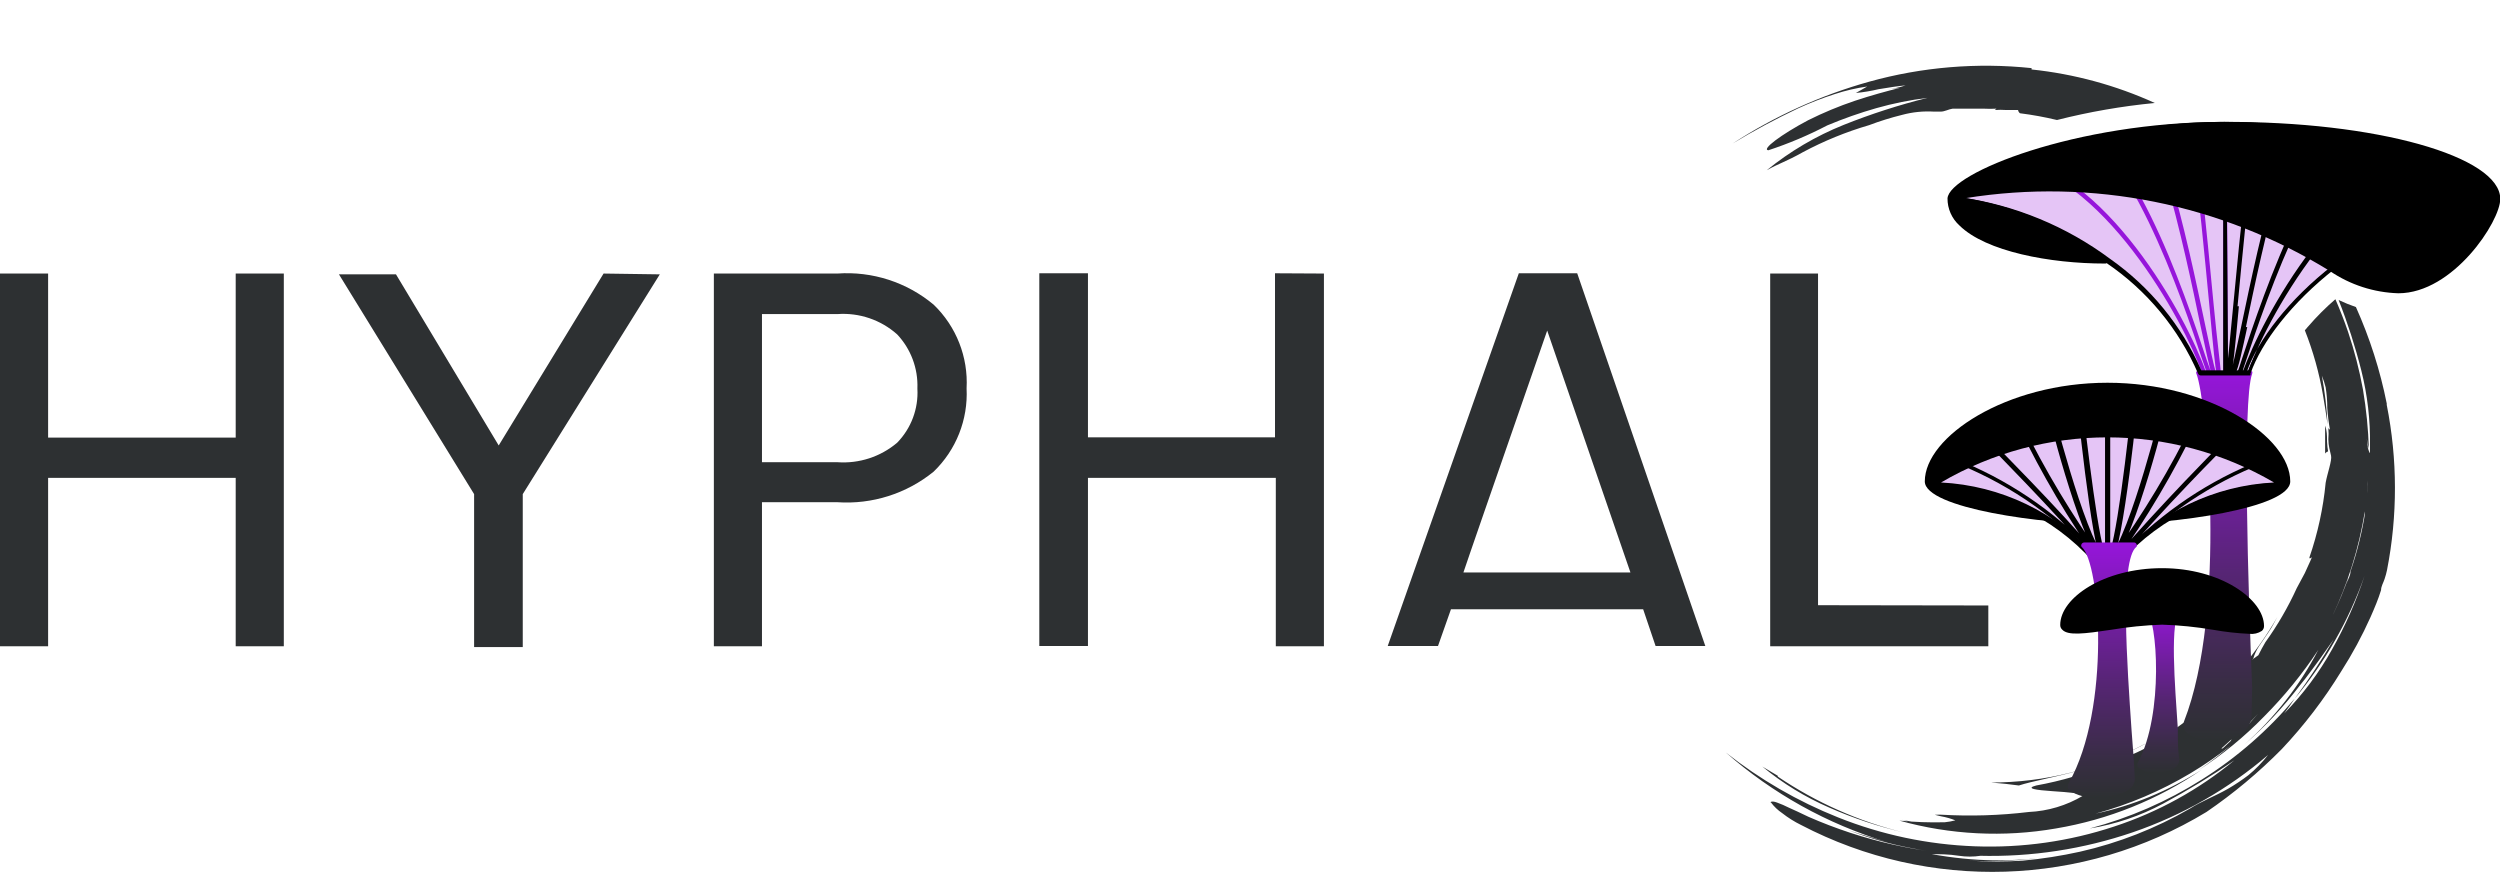
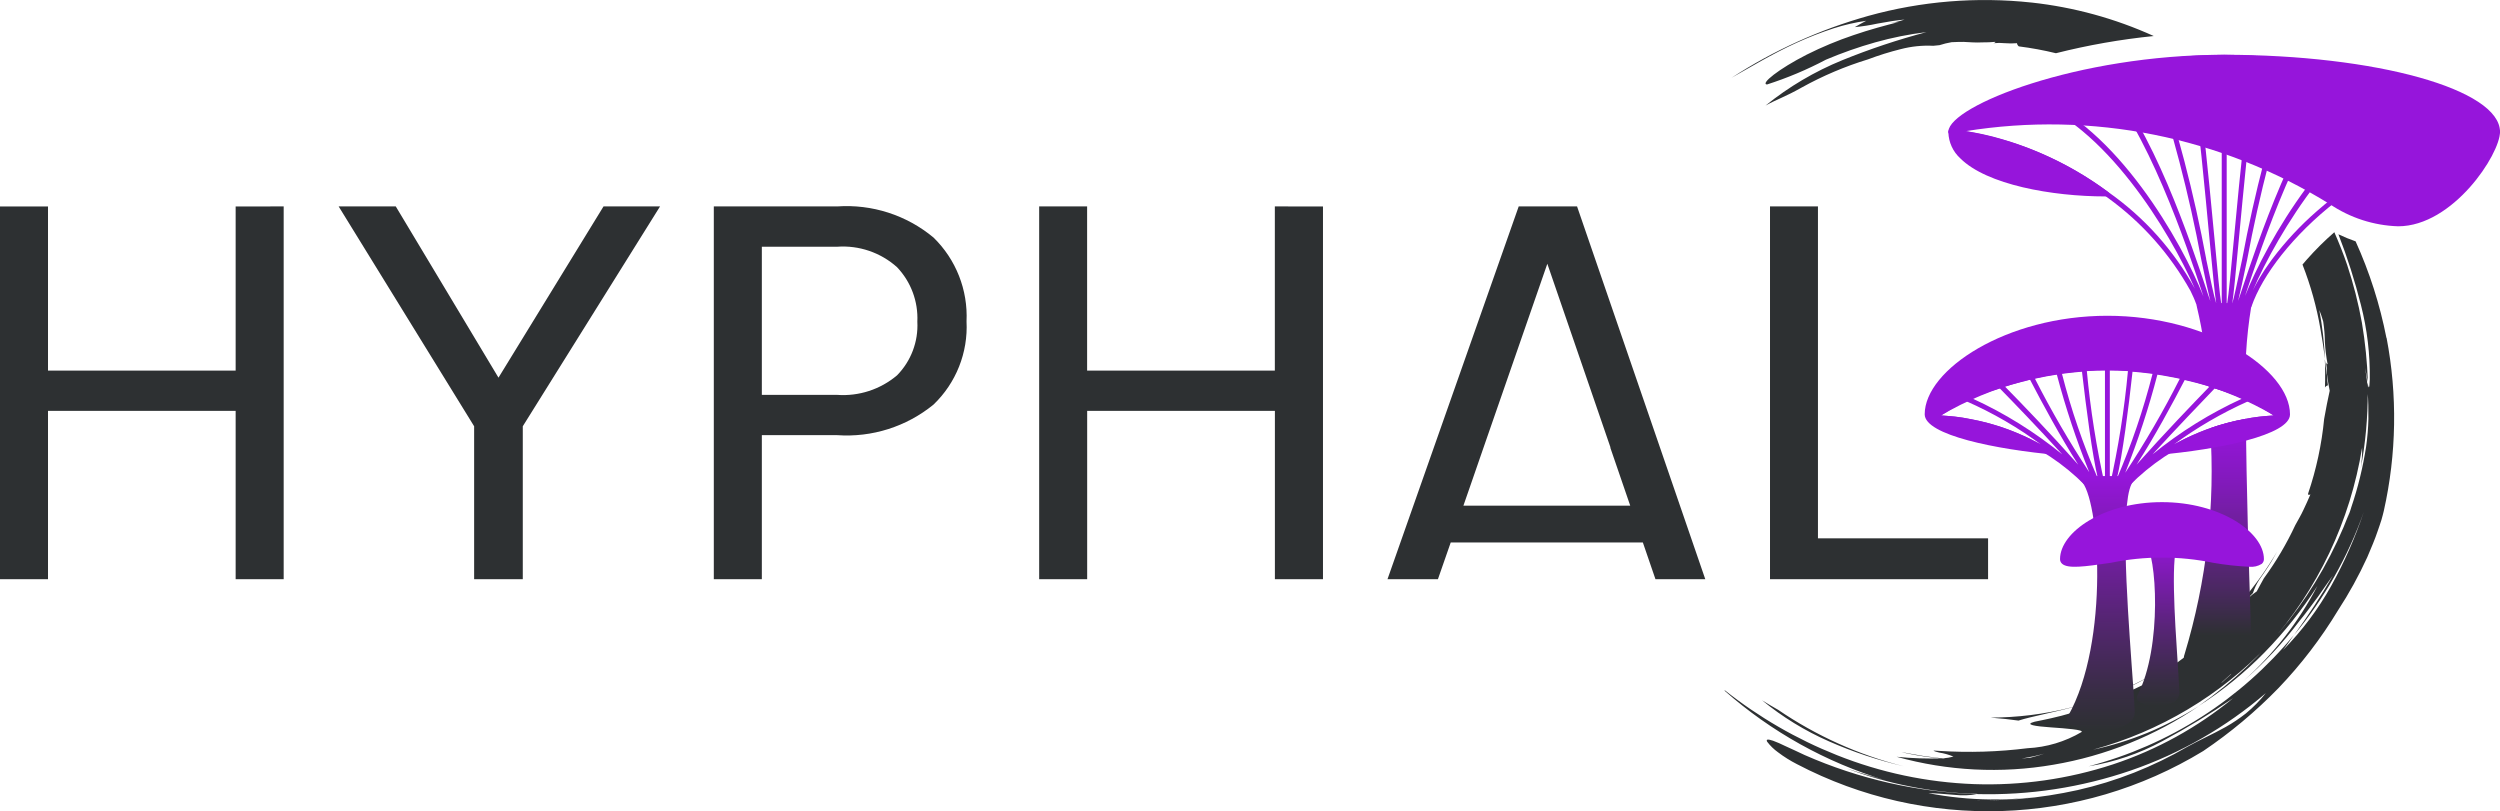
- <svg xmlns="http://www.w3.org/2000/svg" xmlns:xlink="http://www.w3.org/1999/xlink" id="Layer_2" data-name="Layer 2" viewBox="0 0 92.49 32.48">
+ <svg xmlns="http://www.w3.org/2000/svg" xmlns:xlink="http://www.w3.org/1999/xlink" id="Layer_2" data-name="Layer 2" viewBox="0 0 92.49 30">
  <defs>
-     <style>.colored-logo-1{fill:#e5c5f6;}.colored-logo-2{fill:#2d3032;}.colored-logo-3{fill:url(#linear-gradient);}.colored-logo-4{clip-path:url(#clip-path);}.colored-logo-5{fill:#9615db;}.colored-logo-6{clip-path:url(#clip-path-2);}.colored-logo-7{fill:url(#linear-gradient-2);}.colored-logo-8{fill:url(#linear-gradient-3);}</style>
-     <linearGradient id="linear-gradient" x1="535.8" y1="409.92" x2="535.8" y2="396.22" gradientUnits="userSpaceOnUse">
-       <stop offset="0" stop-color="#2d3032" />
-       <stop offset="0.15" stop-color="#382d44" />
-       <stop offset="0.45" stop-color="#562574" />
-       <stop offset="0.87" stop-color="#8619c1" />
+     <style>.logo-1{fill:#2d3032;}.logo-2{fill:url(#linear-gradient);}.logo-3{fill:#9615db;}.logo-4{fill:url(#linear-gradient-2);}.logo-5{fill:url(#linear-gradient-3);}</style>
+     <linearGradient id="linear-gradient" x1="535.799" y1="409.921" x2="535.799" y2="400.492" gradientUnits="userSpaceOnUse">
+       <stop offset="0.15" stop-color="#2d3032" />
+       <stop offset="0.309" stop-color="#47295c" />
+       <stop offset="0.542" stop-color="#692192" />
+       <stop offset="0.743" stop-color="#811aba" />
+       <stop offset="0.902" stop-color="#9016d2" />
      <stop offset="1" stop-color="#9615db" />
    </linearGradient>
-     <clipPath id="clip-path" transform="translate(-453.75 -382.52)">
-       <path class="colored-logo-1" d="M546.15,389.88c-4.49.44-8.32,3.92-9.19,6.43h-1.84c-.87-2.51-4.7-6-9.19-6.43a19.9,19.9,0,0,1,20.22,0Z" />
-     </clipPath>
-     <clipPath id="clip-path-2" transform="translate(-453.75 -382.52)">
-       <path class="colored-logo-1" d="M538.15,400.45a8.15,8.15,0,0,0-6,2.76h-.92a8.17,8.17,0,0,0-6-2.76,12.17,12.17,0,0,1,12.87,0Z" />
-     </clipPath>
-     <linearGradient id="linear-gradient-2" x1="531.48" y1="412.04" x2="531.48" y2="402.61" xlink:href="#linear-gradient" />
-     <linearGradient id="linear-gradient-3" x1="533.6" y1="411.12" x2="533.6" y2="404.93" xlink:href="#linear-gradient" />
+     <linearGradient id="linear-gradient-2" x1="531.483" y1="412.037" x2="531.483" y2="402.612" gradientUnits="userSpaceOnUse">
+       <stop offset="0" stop-color="#2d3032" />
+       <stop offset="0.148" stop-color="#382d44" />
+       <stop offset="0.447" stop-color="#562574" />
+       <stop offset="0.866" stop-color="#8619c1" />
+       <stop offset="1" stop-color="#9615db" />
+     </linearGradient>
+     <linearGradient id="linear-gradient-3" x1="533.6" y1="411.116" x2="533.6" y2="404.929" xlink:href="#linear-gradient-2" />
  </defs>
-   <path class="colored-logo-2" d="M539.1,394.6l0,0a11,11,0,0,1,.45,1.61A4.82,4.82,0,0,0,539.1,394.6Zm2.25,4.88c0-.14,0-.29,0-.44l-.06-.43c0,.1.07.35.1.53a16.38,16.38,0,0,0-.22-2.21,15.48,15.48,0,0,0-.55-2.13c-.14-.41-.3-.82-.47-1.21a9.62,9.62,0,0,0-1,1l0,0-.13.15a12,12,0,0,1,.67,2.39c.07.38.12.75.17,1.09a13.59,13.59,0,0,0-.21-1.8,3.09,3.09,0,0,1,.14.43,4.73,4.73,0,0,1,.06.76,7,7,0,0,0,.1.81s0,0-.06-.06a2.37,2.37,0,0,1,0,.41v0c0,.23.06.44.1.61s-.14.66-.2,1a11.94,11.94,0,0,1-.6,2.76c0,.09.06,0,.09,0-.08.2-.18.39-.26.58l-.3.56a11.84,11.84,0,0,1-1.16,2c-.09.16-.18.31-.26.48a2.63,2.63,0,0,0-.31.24l-.28.32-.3.31a14.76,14.76,0,0,1-2.84,2.28.76.76,0,0,1-.2.16c-.19.1-.37.2-.55.28l-.55.24c-.31.15-.63.26-.92.38s-.6.21-.88.28a13.15,13.15,0,0,1-1.39.33c-.42.11,0,.17.6.21s1.21.09,1.13.17a4.3,4.3,0,0,1-2,.6,18.29,18.29,0,0,1-3.25.1c-.35,0-.23,0,0,.06a2.67,2.67,0,0,1,.53.15,2.53,2.53,0,0,1-.39.07h0a13.69,13.69,0,0,1-1.68-.06,13.16,13.16,0,0,0,5.79.29,13.51,13.51,0,0,0,5.39-2.17,12.53,12.53,0,0,1-1.92,1,11.52,11.52,0,0,1-2,.62,14,14,0,0,0,6.48-3.87,14.44,14.44,0,0,0,3.48-7.31,4.61,4.61,0,0,1-.06.79A15.41,15.41,0,0,0,541.35,399.48ZM528.88,413l-.33,0L529,413l.42-.09Zm7.4-3.07-.3.28-.05,0,.38-.34Zm-16.76,1.29-.57-.34a10.38,10.38,0,0,0,2.48,1.52,15.69,15.69,0,0,0,2.76.92A14.43,14.43,0,0,1,519.52,411.25Zm20.25-13v0h0Zm.07.58c0-.16,0-.34-.07-.53h0v0c0,.17,0,.35,0,.52s0,.34,0,.51a.21.21,0,0,1,.11-.08C539.86,399.13,539.85,399,539.84,398.85Zm-4.71,9.92.35-.19c.12-.17.28-.32.34-.4.49-.44.9-.83,1.29-1.24a1.7,1.7,0,0,1,.22-.47c.13-.18.24-.36.36-.53s.21-.36.31-.54A12.7,12.7,0,0,1,535.13,408.77Zm1.52.85a10,10,0,0,0,.84-.88C537.22,409,536.94,409.33,536.65,409.62Zm5.4-12.12a16.66,16.66,0,0,0-1.14-3.57,6.62,6.62,0,0,1-.64-.26,21.32,21.32,0,0,1,.84,2.61,10.65,10.65,0,0,1,.32,2.76c0,.42,0,.32-.08.1v.34c0,.34,0,.68,0,1a9.15,9.15,0,0,1-.09,1,13,13,0,0,1-.55,2.23c0,.15-.09.29-.14.43l.07-.22a13.81,13.81,0,0,1-3,4.9,14.1,14.1,0,0,1-2.56,2.25,14,14,0,0,0,2.44-2,15.91,15.91,0,0,0,2-2.46,12.31,12.31,0,0,1-2.74,3.51,14.46,14.46,0,0,0,2.07-2.21c.25-.3.47-.62.69-.91l.55-.78a24.56,24.56,0,0,1-1.44,2.19,14.75,14.75,0,0,0,2.58-4.54,15.22,15.22,0,0,1-1.2,2.72,11,11,0,0,1-1.78,2.38c.14-.18.27-.37.4-.56a14.67,14.67,0,0,1-3.44,3,14.87,14.87,0,0,1-4.15,1.81,8.66,8.66,0,0,0,2.72-.92,28.17,28.17,0,0,0,2.63-1.6,13.69,13.69,0,0,1-4.45,2.45,14.62,14.62,0,0,1-5.14.73,15.12,15.12,0,0,1-5.07-1.07,16.59,16.59,0,0,1-4.15-2.4s0,0,0,0a16.06,16.06,0,0,0,5.95,3.31c-.43-.13-.94-.27-1.43-.44a13.42,13.42,0,0,0,2.36.67,14,14,0,0,0,2.48.28h0a16.25,16.25,0,0,0,5.7-.87,15.31,15.31,0,0,0,5-2.86,4.75,4.75,0,0,1-.73.75,7.51,7.51,0,0,1-.75.5c-.49.28-1,.47-1.42.74a14.53,14.53,0,0,1-4.06,1.59,17.11,17.11,0,0,1-2.11.33,15.64,15.64,0,0,1-2,0,15.54,15.54,0,0,0,2.55-.09,15.07,15.07,0,0,1-1.63.08,14.33,14.33,0,0,1-2.29-.23c.25,0,.63,0,1,.06a2.71,2.71,0,0,0,.81,0,17.2,17.2,0,0,1-6.37-1.44c-.3-.15-.54-.25-.73-.34a3.84,3.84,0,0,0-.44-.19c-.21-.08-.27,0-.22,0a1.72,1.72,0,0,0,.41.39,4,4,0,0,0,.7.44,15.28,15.28,0,0,0,15-.48,18.84,18.84,0,0,0,2.79-2.33,17.56,17.56,0,0,0,2.2-2.88,15.26,15.26,0,0,0,1.08-2c.15-.34.29-.67.39-1,0-.14.09-.28.13-.41a2.77,2.77,0,0,0,.09-.33A15.79,15.79,0,0,0,542.05,397.5Zm-13.14-12.41a16.13,16.13,0,0,0-6,.5,18.29,18.29,0,0,0-5.06,2.29,26.85,26.85,0,0,1,2.42-1.3,12.26,12.26,0,0,1,1.36-.53,7,7,0,0,1,1.2-.28l-.42.24a6.2,6.2,0,0,0,.84-.14c.36-.06.74-.12,1-.14a3.5,3.5,0,0,1-.69.15l.48-.06c-.48.12-1.07.28-1.67.48a13.6,13.6,0,0,0-1.73.72c-1,.53-1.73,1.08-1.47,1.11a14.42,14.42,0,0,0,2.18-.92,16.11,16.11,0,0,1,1.82-.64,12.41,12.41,0,0,1,1.89-.38,24,24,0,0,0-3.1,1,11,11,0,0,0-2.85,1.68c.44-.25.72-.32,1.34-.67a12.88,12.88,0,0,1,2.45-1,10.61,10.61,0,0,1,1.22-.38,3.68,3.68,0,0,1,1.19-.12l.23,0c.16,0,.3-.09.45-.11h.44l.35,0h.35a4.36,4.36,0,0,0,.48,0s0,0-.06.05a2.92,2.92,0,0,1,.42,0h.44a.19.19,0,0,0,.07.12,12.69,12.69,0,0,1,1.37.25,24.23,24.23,0,0,1,3.62-.63A14.77,14.77,0,0,0,528.91,385.09Zm4.19,25a11.68,11.68,0,0,1-2.77,1.07,12,12,0,0,1-2.92.36l.54.05.49.06c.49-.16,1.31-.3,2.18-.54a11.35,11.35,0,0,0,2.49-1Zm6.67-11.82h0v0ZM524.92,413l-.81-.15.21.05a10.44,10.44,0,0,0,1.28.19h0Z" transform="translate(-453.75 -382.52)" />
-   <path class="colored-logo-2" d="M464.25,392.64v13.79h-1.78V400.2h-6.94v6.23h-1.78V392.64h1.78v6.07h6.94v-6.07Zm11.83,0L472.2,399l-3.8-6.33h-2.11l5,8.13v5.66h1.8v-5.66l5.07-8.13Zm13.43,4.25a4,4,0,0,1-1.22,3.08,5.1,5.1,0,0,1-3.56,1.13h-2.79v5.33h-1.78V392.64h4.57a5,5,0,0,1,3.56,1.15A4,4,0,0,1,489.51,396.89Zm-1.82,0a2.76,2.76,0,0,0-.75-2,3,3,0,0,0-2.21-.75h-2.79v5.48h2.79a3.08,3.08,0,0,0,2.21-.72A2.65,2.65,0,0,0,487.69,396.9Zm13.23-4.26v6.07H494v-6.07H492.2v13.79H494V400.2h6.95v6.23h1.78V392.64Zm15.92,13.79H515l-.46-1.36h-7.11l-.48,1.36h-1.86l4.85-13.79h2.16Zm-2.77-2.72-.74-2.15h0l-2.34-6.8-2.36,6.8h0l-.47,1.36h0l-.27.79Zm6.94,1.21V392.64h-1.77v13.79h8.07v-1.51Z" transform="translate(-453.75 -382.52)" />
-   <g id="Main_Edited" data-name="Main Edited">
-     <path class="colored-logo-3" d="M537.05,408.93a.86.86,0,0,1-.57.83,2,2,0,0,1-.82.16,1.55,1.55,0,0,1-1-.28.4.4,0,0,1-.11-.43c1.6-4.09.84-11.89.46-12.86a.1.1,0,0,1,0-.09.08.08,0,0,1,.07,0H537a.08.08,0,0,1,.07,0,.1.1,0,0,1,0,.09c-.37,1-.14,8.14,0,11.59Z" transform="translate(-453.75 -382.52)" />
-     <path class="colored-logo-1" d="M546.15,389.88c-4.49.44-8.32,3.92-9.19,6.43h-1.84c-.87-2.51-4.7-6-9.19-6.43a19.9,19.9,0,0,1,20.22,0Z" transform="translate(-453.75 -382.52)" />
-     <g class="colored-logo-4">
-       <path class="colored-logo-5" d="M535,396.34c-.8-2.31-4.51-5.92-9.11-6.37l0-.18c4.68.46,8.45,4.13,9.27,6.49Zm.36-.06c-.69-2-3.74-7.6-7.43-8l0,.18c3.56.35,6.62,5.95,7.28,7.84Zm.19,0c-.05-.12-.1-.28-.17-.47-.79-2.39-2.89-8.71-5.43-9l0,.19c2.42.24,4.57,6.71,5.28,8.84.07.19.12.35.16.47Zm.18,0c-.08-.21-.21-.87-.39-1.7-.66-3.16-1.9-9.06-3.37-9.21v.19c1.33.13,2.6,6.16,3.2,9.06.19.87.32,1.5.4,1.72Zm.18,0c0-.12-.14-1.2-.26-2.45-.59-6.24-1-9.87-1.65-9.93l0,.19c.08,0,.39.28.82,3.52.27,2,.5,4.45.67,6.24.14,1.54.22,2.35.27,2.49Zm.19-13.76H536v13.79h.18Z" transform="translate(-453.75 -382.52)" />
-       <path class="colored-5" d="M537.05,396.34l-.18-.06c.82-2.36,4.59-6,9.27-6.49l0,.18C541.56,390.42,537.85,394,537.05,396.34Zm7.09-7.84,0-.18c-3.69.36-6.74,6-7.43,8l.17.06C537.52,394.45,540.58,388.85,544.14,388.5Zm-7.3,7.37c.71-2.13,2.86-8.6,5.28-8.84l0-.19c-2.54.26-4.64,6.58-5.44,9-.06.19-.11.35-.16.47l.18.06C536.72,396.22,536.77,396.06,536.84,395.87Zm0-1.25c.6-2.9,1.87-8.93,3.2-9.06v-.19c-1.47.15-2.71,6.05-3.37,9.21-.18.83-.31,1.49-.39,1.7l.17.06C536.57,396.12,536.7,395.49,536.89,394.62Zm-.31-.77c.17-1.79.4-4.24.67-6.24.43-3.24.74-3.52.82-3.52l0-.19c-.6.06-1.06,3.69-1.65,9.93-.12,1.25-.22,2.33-.26,2.45l.17.06C536.36,396.2,536.44,395.39,536.58,393.85Zm-.45-11.33H536v13.79h.18Z" transform="translate(-453.75 -382.52)" />
+   <g id="Standard">
+     <path class="logo-1" d="M539.1,394.6l-.031.035a12.65,12.65,0,0,1,.445,1.617A4.669,4.669,0,0,0,539.1,394.6Zm2.256,4.882c-.013-.147-.02-.292-.038-.437l-.061-.434c.022.1.064.353.1.529a16.4,16.4,0,0,0-.222-2.206,15.6,15.6,0,0,0-.546-2.137c-.14-.41-.3-.813-.473-1.206A10.972,10.972,0,0,0,539.1,394.6l-.031.035c-.046.052-.09.1-.131.153a12.171,12.171,0,0,1,.666,2.394c.07.381.121.75.165,1.087a12.976,12.976,0,0,0-.209-1.8,3.792,3.792,0,0,1,.145.429,5.472,5.472,0,0,1,.062.761,6.129,6.129,0,0,0,.1.813c-.02.009-.039-.019-.057-.061a2.44,2.44,0,0,1,.035.41.156.156,0,0,0,0,.03c.031.229.062.434.1.605-.068.316-.142.665-.206,1.044a12.246,12.246,0,0,1-.594,2.762c0,.084.057.031.086.031-.079.195-.174.386-.261.577s-.2.374-.3.561a11.7,11.7,0,0,1-1.162,1.966c-.084.162-.18.316-.263.482a2.838,2.838,0,0,0-.307.241c-.1.106-.186.218-.283.321s-.2.208-.3.313a14.374,14.374,0,0,1-2.837,2.273.81.81,0,0,1-.2.16c-.185.1-.367.2-.555.283s-.366.171-.55.237c-.307.147-.621.263-.919.381-.305.1-.6.207-.874.281-.553.165-1.04.261-1.39.331-.417.107.037.171.6.21s1.212.088,1.136.171a4.355,4.355,0,0,1-2,.6,17.352,17.352,0,0,1-3.254.1c-.35-.031-.228.006-.015.061a2.221,2.221,0,0,1,.528.149,1.972,1.972,0,0,1-.385.064c.033,0,.067.008.1.009-.045,0-.089,0-.135-.007a12.894,12.894,0,0,1-1.684-.059,13.234,13.234,0,0,0,5.8.294,13.575,13.575,0,0,0,5.391-2.175,12.751,12.751,0,0,1-1.923,1,12.012,12.012,0,0,1-2,.618,14.061,14.061,0,0,0,6.482-3.867,14.453,14.453,0,0,0,3.473-7.313,4.546,4.546,0,0,1-.053.787A15.143,15.143,0,0,0,541.352,399.482ZM528.88,413.029l-.333.035.423-.08c.14-.027.277-.066.415-.1C529.286,412.916,529.049,412.99,528.88,413.029Zm7.4-3.069c-.1.093-.207.187-.308.279l-.045.026c.125-.114.25-.23.379-.342Zm-16.762,1.289c-.2-.114-.388-.225-.575-.342a10.664,10.664,0,0,0,2.48,1.522,15.7,15.7,0,0,0,2.764.92A14.516,14.516,0,0,1,519.522,411.249Zm20.243-12.98a.106.106,0,0,1,0,.025l0,.01Zm.076.583c-.022-.166-.044-.344-.068-.532v0l-.006-.016c.013.173.013.344.013.517s0,.342-.007.514a.166.166,0,0,1,.11-.079A3.164,3.164,0,0,1,539.841,398.852Zm-4.713,9.914c.119-.07.243-.127.351-.187.121-.169.28-.317.34-.4.493-.438.9-.828,1.289-1.238a2.151,2.151,0,0,1,.221-.472c.127-.175.243-.353.36-.528s.214-.358.315-.537A12.655,12.655,0,0,1,535.128,408.766Zm1.519.85a8.462,8.462,0,0,0,.838-.879C537.219,409.029,536.941,409.333,536.647,409.616Zm5.4-12.116a16.2,16.2,0,0,0-1.14-3.571,6.018,6.018,0,0,1-.636-.261,22.073,22.073,0,0,1,.833,2.613,10.469,10.469,0,0,1,.327,2.762c-.013.417-.05.312-.083.1,0,.114,0,.227,0,.342.035.335.031.673.033,1.015a8.707,8.707,0,0,1-.086,1.028,13.223,13.223,0,0,1-.548,2.24c-.039.143-.1.281-.142.423l.068-.214a15.37,15.37,0,0,1-5.575,7.144,14.051,14.051,0,0,0,2.437-1.98,15.548,15.548,0,0,0,1.958-2.461,12.271,12.271,0,0,1-2.736,3.511,14.042,14.042,0,0,0,2.068-2.212c.249-.3.473-.615.688-.9.2-.3.4-.563.552-.786a24.686,24.686,0,0,1-1.435,2.2,14.885,14.885,0,0,0,2.578-4.549,16.143,16.143,0,0,1-1.2,2.725,10.974,10.974,0,0,1-1.783,2.377c.14-.178.268-.365.4-.553a14.649,14.649,0,0,1-7.6,4.858,8.678,8.678,0,0,0,2.725-.927,28.087,28.087,0,0,0,2.625-1.594,13.88,13.88,0,0,1-4.444,2.449,14.812,14.812,0,0,1-5.141.73,15.194,15.194,0,0,1-5.073-1.072,16.438,16.438,0,0,1-4.147-2.4.083.083,0,0,1-.007.018,15.98,15.98,0,0,0,5.948,3.313c-.435-.132-.943-.272-1.434-.439a14.531,14.531,0,0,0,2.357.669,14.33,14.33,0,0,0,2.481.272.07.07,0,0,1-.02.008,16.228,16.228,0,0,0,5.7-.874,15.3,15.3,0,0,0,4.989-2.861,4.859,4.859,0,0,1-.735.75,6,6,0,0,1-.745.5c-.493.277-.96.476-1.425.737a14.318,14.318,0,0,1-4.058,1.6,16.441,16.441,0,0,1-2.1.325,15.615,15.615,0,0,1-2.058.033,15.31,15.31,0,0,0,2.551-.093,13.37,13.37,0,0,1-1.624.081,12.8,12.8,0,0,1-2.291-.232c.246,0,.631.035.986.064a2.9,2.9,0,0,0,.809-.027,17.163,17.163,0,0,1-6.366-1.446c-.3-.143-.541-.251-.734-.34a4.41,4.41,0,0,0-.439-.191c-.212-.072-.265-.048-.217.039a1.881,1.881,0,0,0,.4.388,4.7,4.7,0,0,0,.7.439,15.278,15.278,0,0,0,15.032-.485,17.641,17.641,0,0,0,2.787-2.332,16.484,16.484,0,0,0,2.2-2.874,15.054,15.054,0,0,0,1.083-1.967c.146-.344.287-.672.385-.969.051-.148.1-.285.138-.41s.064-.24.088-.335A15.739,15.739,0,0,0,542.049,397.5Zm-13.134-12.406a16.1,16.1,0,0,0-6.031.493,18.448,18.448,0,0,0-5.063,2.291c.631-.353,1.5-.885,2.417-1.3a12.951,12.951,0,0,1,1.366-.532,7.421,7.421,0,0,1,1.2-.277c-.144.075-.285.152-.423.235a7.231,7.231,0,0,0,.842-.132c.355-.067.737-.127,1-.148a2.966,2.966,0,0,1-.7.149c.217-.025.232-.027.478-.058-.478.123-1.068.279-1.668.485a13.454,13.454,0,0,0-1.726.719c-1.043.531-1.729,1.083-1.475,1.107a13.5,13.5,0,0,0,2.183-.919,15.337,15.337,0,0,1,1.818-.639,12.428,12.428,0,0,1,1.9-.38,25.693,25.693,0,0,0-3.109,1.037,11.32,11.32,0,0,0-2.847,1.682c.44-.244.723-.32,1.339-.669a12.767,12.767,0,0,1,2.454-1.042,10.852,10.852,0,0,1,1.214-.379,3.986,3.986,0,0,1,1.2-.123l.23-.023a3.29,3.29,0,0,1,.448-.11c.175-.009.317-.011.44-.011l.344.018c.11.006.222.006.355,0a4.649,4.649,0,0,0,.48-.02c.007.02-.021.037-.067.05a2.12,2.12,0,0,1,.421,0,2.73,2.73,0,0,0,.445,0,.184.184,0,0,0,.07.118,12.263,12.263,0,0,1,1.372.253,25.071,25.071,0,0,1,3.619-.636A14.853,14.853,0,0,0,528.915,385.094Zm4.187,25.027a12.163,12.163,0,0,1-5.7,1.427c.188.022.368.032.541.05s.336.04.494.061c.493-.158,1.309-.3,2.181-.543a10.929,10.929,0,0,0,2.486-.987Zm6.669-11.817,0-.01v.008l.006.016Zm-14.854,14.664c-.268-.05-.54-.087-.809-.147.07.018.138.04.21.053a9.708,9.708,0,0,0,1.281.184.206.206,0,0,1,.035,0C525.393,413.034,525.156,413,524.917,412.968Z" transform="translate(-453.755 -385)" />
+     <path class="logo-1" d="M464.25,392.637v13.79h-1.777V400.2h-6.942v6.228h-1.776v-13.79h1.776v6.073h6.942v-6.073Zm11.833,0-3.886,6.335-3.8-6.335h-2.113l5.012,8.133v5.657h1.8V400.77l5.078-8.133Zm13.43,4.253a3.981,3.981,0,0,1-1.224,3.08,5.074,5.074,0,0,1-3.564,1.129H481.94v5.328h-1.777v-13.79h4.562a5.027,5.027,0,0,1,3.564,1.149A4.064,4.064,0,0,1,489.513,396.89Zm-1.82.011a2.739,2.739,0,0,0-.752-2.017,3,3,0,0,0-2.216-.756H481.94v5.481h2.785a3.09,3.09,0,0,0,2.216-.722A2.633,2.633,0,0,0,487.693,396.9Zm13.226-4.264v6.073h-6.945v-6.073H492.2v13.79h1.776V400.2h6.945v6.228H502.7v-13.79Zm15.924,13.79H515l-.466-1.358h-7.108l-.473,1.358h-1.866l4.854-13.79H512.1Zm-2.776-2.719-.738-2.15h.009l-2.338-6.8-2.36,6.8h0l-.471,1.361h0l-.274.789Zm6.945,1.208V392.637h-1.774v13.79h8.068v-1.511Z" transform="translate(-453.755 -385)" />
+     <g id="Main_Edited" data-name="Main Edited">
+       <path class="logo-2" d="M536.846,400.492a8.812,8.812,0,0,0-1.323.348,23.4,23.4,0,0,1-.949,8.369.378.378,0,0,0,.105.427,1.506,1.506,0,0,0,.98.285,2.065,2.065,0,0,0,.819-.156.865.865,0,0,0,.573-.831l-.031-.991C536.958,406.038,536.86,403,536.846,400.492Z" transform="translate(-453.755 -385)" />
+       <path class="logo-3" d="M535.441,399.284a11.246,11.246,0,0,1,1.4.518,16.537,16.537,0,0,1,.2-3.455.093.093,0,0,0-.011-.084.088.088,0,0,0-.076-.041h-1.838a.088.088,0,0,0-.076.041.093.093,0,0,0-.011.084A15.227,15.227,0,0,1,535.441,399.284Z" transform="translate(-453.755 -385)" />
+       <path class="logo-3" d="M546.2,389.8a19.874,19.874,0,0,0-2.57-1.214c-.094-.038-.192-.076-.29-.114a23.814,23.814,0,0,0-2.472-.792l-.212-.054c-.58-.146-1.192-.274-1.826-.372-.058-.01-.118-.02-.176-.028q-.651-.1-1.33-.148c-.06-.006-.122-.01-.182-.014-.332-.022-.67-.034-1.01-.036h-.184c-.34,0-.678.014-1.01.036-.06,0-.122.008-.182.014q-.678.051-1.33.148c-.058.008-.118.018-.176.028-.634.1-1.246.226-1.826.372l-.212.054a23.814,23.814,0,0,0-2.472.792c-.1.038-.2.076-.29.114a19.874,19.874,0,0,0-2.57,1.214.091.091,0,0,0,.038.17c.3.03.584.07.866.122l.174.036a.687.687,0,0,1,.088.018q.108.021.216.048c.256.06.5.128.744.2.066.02.132.042.2.064s.132.044.2.068c.192.066.38.138.562.214q.108.042.21.09c.128.054.254.11.374.17.136.062.266.128.392.194.11.056.22.114.324.174l.006,0c.292.164.576.338.85.518a.075.075,0,0,1,.02.012c.108.072.214.146.318.22s.194.14.29.212a10.6,10.6,0,0,1,3.042,3.43c.042.082.08.164.114.244q.027.057.048.114c.032.074.058.148.084.22a.09.09,0,0,0,.086.062h1.84a.09.09,0,0,0,.086-.062c.8-2.316,4.51-5.92,9.116-6.374a.092.092,0,0,0,.038-.17Zm-14.454,2.3a13.108,13.108,0,0,0-1.856-1.136c-.08-.04-.162-.08-.242-.118l-.29-.134c-.084-.038-.168-.074-.254-.11a.677.677,0,0,0-.088-.036c-.06-.026-.122-.05-.184-.074-.028-.012-.056-.024-.086-.034l-.154-.056c-.054-.022-.11-.042-.166-.06-.092-.034-.184-.064-.278-.094-.226-.072-.454-.138-.686-.2-.12-.03-.244-.06-.368-.086-.026-.006-.052-.012-.078-.016-.072-.016-.142-.03-.214-.042s-.142-.026-.214-.038c-.122-.02-.244-.038-.368-.054a21.6,21.6,0,0,1,2.524-1.15c2.866.906,5.294,4.92,6.21,7.014A10.579,10.579,0,0,0,531.746,392.1Zm-2.73-3.538a23.41,23.41,0,0,1,2.352-.734c1.812,1.844,3.306,6.332,3.872,8.036.012.034.022.066.032.1C534.486,393.97,532.048,389.672,529.016,388.564Zm6.4,7.244c-.618-1.862-2.04-6.132-3.84-8.03.556-.136,1.14-.256,1.744-.35a52.718,52.718,0,0,1,1.876,7.194c.144.682.256,1.216.334,1.524C535.5,396.048,535.458,395.934,535.414,395.808Zm-.04-1.224A51.634,51.634,0,0,0,533.5,387.4c.418-.06.848-.108,1.284-.14q.024.168.048.348c.268,2,.5,4.452.666,6.24.122,1.294.2,2.072.248,2.374h0C535.662,395.96,535.534,395.346,535.374,394.584Zm.574,1.638h-.02c-.05-.274-.142-1.264-.248-2.392-.254-2.716-.486-4.934-.716-6.58q.486-.036.984-.036Zm.184,0v-9.008q.5,0,.984.036c-.23,1.646-.462,3.864-.716,6.58-.106,1.128-.2,2.118-.25,2.392Zm.206,0c.048-.3.124-1.08.244-2.374.168-1.788.4-4.236.668-6.24q.024-.18.048-.348c.436.032.866.08,1.284.14a51.634,51.634,0,0,0-1.876,7.184c-.16.762-.288,1.376-.366,1.638Zm.214-.076c.078-.308.19-.842.334-1.524a52.718,52.718,0,0,1,1.876-7.194c.6.094,1.188.214,1.744.35-1.8,1.9-3.222,6.168-3.842,8.03C536.622,395.934,536.584,396.048,536.552,396.146Zm.256-.184c.01-.03.02-.062.032-.1.566-1.7,2.06-6.192,3.872-8.036a23.41,23.41,0,0,1,2.352.734C540.032,389.672,537.594,393.97,536.808,395.962Zm8.632-6.08c-.07.012-.14.024-.208.038a11.464,11.464,0,0,0-3.148,1.1c-.06.03-.122.062-.182.1-.18.1-.358.2-.532.3s-.346.212-.512.324c-.1.068-.2.138-.3.208-.06.042-.122.086-.182.132-.106.078-.21.156-.312.236-.052.04-.1.08-.152.12s-.1.08-.148.12q-.147.123-.288.246a11.548,11.548,0,0,0-1.662,1.784l-.136.19q-.144.2-.264.4c-.026.04-.05.08-.074.12s-.062.11-.092.162-.044.082-.066.122l-.036.07c-.016.028-.03.058-.044.086.894-2.074,3.342-6.164,6.238-7.078a21.684,21.684,0,0,1,2.522,1.15c-.07.01-.14.018-.208.03Z" transform="translate(-453.755 -385)" />
+       <path class="logo-3" d="M546.245,389.878c0,.832-1.739,3.494-3.769,3.494a4.778,4.778,0,0,1-2.525-.818,19.636,19.636,0,0,0-13.484-2.7,12.109,12.109,0,0,1,5.278,2.248.089.089,0,0,1,.034.1c-.018.052-.075.065-.128.065-1.979,0-4.395-.434-5.371-1.407a1.353,1.353,0,0,1-.443-.961.09.09,0,0,1,0-.023.052.052,0,0,1,0-.018c.058-.943,4.756-2.832,10.2-2.832C541.667,387.028,546.245,388.306,546.245,389.878Z" transform="translate(-453.755 -385)" />
    </g>
-     <path class="colored-5" d="M537,396.41h-1.84a.11.11,0,0,1-.09-.07,9.51,9.51,0,0,0-3.39-4.09,11.75,11.75,0,0,0-5.72-2.28.08.08,0,0,1-.08-.07.1.1,0,0,1,0-.1,20,20,0,0,1,20.32,0,.1.1,0,0,1,0,.1.08.08,0,0,1-.08.07c-4.6.45-8.31,4.06-9.11,6.37A.11.11,0,0,1,537,396.41Zm-1.77-.19h1.7c.85-2.31,4.46-5.83,9-6.4a19.78,19.78,0,0,0-19.64,0,12.14,12.14,0,0,1,5.53,2.28A9.91,9.91,0,0,1,535.19,396.22Z" transform="translate(-453.75 -382.52)" />
-     <path class="colored-5" d="M546.25,389.88c0,.83-1.74,3.49-3.77,3.49a4.76,4.76,0,0,1-2.53-.82,19.68,19.68,0,0,0-13.48-2.7,12.19,12.19,0,0,1,5.27,2.25.09.09,0,0,1,0,.1.12.12,0,0,1-.13.07c-2,0-4.39-.44-5.37-1.41a1.34,1.34,0,0,1-.44-1v0c.06-.94,4.75-2.83,10.2-2.83C541.67,387,546.25,388.31,546.25,389.88Z" transform="translate(-453.75 -382.52)" />
-   </g>
-   <g id="Secondary">
-     <path class="colored-5" d="M538.48,400.33c0,1-4.38,1.59-6.76,1.59s-6.76-.6-6.76-1.59c0-1.65,3-3.65,6.76-3.65S538.48,398.68,538.48,400.33Z" transform="translate(-453.75 -382.52)" />
-     <path class="colored-logo-1" d="M538.15,400.45a8.15,8.15,0,0,0-6,2.76h-.92a8.17,8.17,0,0,0-6-2.76,12.17,12.17,0,0,1,12.87,0Z" transform="translate(-453.75 -382.52)" />
-     <g class="colored-logo-6">
-       <path class="colored-5" d="M531.26,403.3a.09.09,0,0,1-.07,0,8.15,8.15,0,0,0-5.9-2.73.09.09,0,0,1-.1-.09.09.09,0,0,1,.09-.09,8.32,8.32,0,0,1,6.05,2.79.09.09,0,0,1,0,.13Zm.14,0a.1.1,0,0,0,0-.13,14.15,14.15,0,0,0-5-3.55.09.09,0,0,0-.12,0,.1.1,0,0,0,.05.12,13.88,13.88,0,0,1,4.95,3.5.08.08,0,0,0,.07,0Zm.07,0a.09.09,0,0,0,0-.13c-1.59-1.89-4-4.27-4-4.3a.09.09,0,1,0-.13.13s2.39,2.41,4,4.29a.11.11,0,0,0,.07,0Zm.08,0a.09.09,0,0,0,0-.13,34.49,34.49,0,0,1-3-5,.09.09,0,0,0-.12,0,.09.09,0,0,0,0,.12,35.07,35.07,0,0,0,3,5.08.09.09,0,0,0,.07,0Zm.08,0a.1.1,0,0,0,0-.13c-.79-.92-2-5.74-2-5.79a.09.09,0,0,0-.11-.06.09.09,0,0,0-.07.11c0,.2,1.2,4.9,2,5.86a.08.08,0,0,0,.07,0Zm.07,0a.09.09,0,0,0,0-.13c-.28-.33-.73-4.09-1-6.54a.11.11,0,0,0-.1-.08.1.1,0,0,0-.09.1c.07.63.61,6.15,1,6.64a.11.11,0,0,0,.07,0Zm.11-.07v-7.36a.09.09,0,1,0-.18,0v7.36a.09.09,0,0,0,.18,0Z" transform="translate(-453.75 -382.52)" />
-       <path class="colored-5" d="M532.18,403.3l-.06,0a.09.09,0,0,1,0-.13,8.32,8.32,0,0,1,6-2.79.09.09,0,0,1,.09.09.11.11,0,0,1-.1.09,8.15,8.15,0,0,0-5.9,2.73A.11.11,0,0,1,532.18,403.3Zm0,0a14,14,0,0,1,4.94-3.5.09.09,0,0,0,.06-.12.09.09,0,0,0-.12,0,14.15,14.15,0,0,0-5,3.55.09.09,0,0,0,0,.13l.06,0A.09.09,0,0,0,532.17,403.27Zm-.07,0c1.59-1.88,3.95-4.26,4-4.29a.09.09,0,0,0,0-.13.1.1,0,0,0-.13,0s-2.39,2.41-4,4.3a.09.09,0,0,0,0,.13.08.08,0,0,0,.06,0A.11.11,0,0,0,532.1,403.27Zm-.08,0a35.07,35.07,0,0,0,3-5.08.1.1,0,0,0,0-.12.11.11,0,0,0-.13,0,33.24,33.24,0,0,1-3,5,.09.09,0,0,0,0,.13l.06,0A.11.11,0,0,0,532,403.27Zm-.08,0c.81-1,2-5.66,2-5.86a.08.08,0,0,0-.06-.11.11.11,0,0,0-.12.06c0,.05-1.19,4.86-2,5.79a.09.09,0,0,0,0,.13l.06,0A.09.09,0,0,0,531.94,403.27Zm-.07,0c.41-.49,1-6,1-6.64a.08.08,0,0,0-.08-.1.09.09,0,0,0-.1.08c-.24,2.45-.69,6.21-1,6.54a.09.09,0,0,0,0,.13.08.08,0,0,0,.06,0A.11.11,0,0,0,531.87,403.27Zm-.06-.06v-7.36a.09.09,0,1,0-.18,0v7.36a.09.09,0,0,0,.18,0Z" transform="translate(-453.75 -382.52)" />
+     <g id="Secondary">
+       <path class="logo-3" d="M531.719,396.682c-3.744,0-6.758,2-6.758,3.646,0,.767,2.627,1.3,4.918,1.505a8.532,8.532,0,0,0-4.319-1.463,12.2,12.2,0,0,1,12.32,0,8.538,8.538,0,0,0-4.319,1.462c2.291-.2,4.915-.738,4.915-1.5C538.476,398.677,535.463,396.682,531.719,396.682Z" transform="translate(-453.755 -385)" />
+       <path class="logo-3" d="M538.22,400.39a.01.01,0,0,0-.01-.01,6.769,6.769,0,0,0-1.06-.64,2,2,0,0,1-.21-.1,10.08,10.08,0,0,0-1.1-.42c-.06-.02-.13-.04-.2-.07-.32-.1-.65-.19-.98-.26a1.163,1.163,0,0,0-.18-.04c-.29-.07-.58-.12-.86-.17a1.366,1.366,0,0,0-.19-.02c-.26-.04-.52-.07-.76-.09a1.114,1.114,0,0,0-.17-.02q-.36-.03-.69-.03h-.18q-.33,0-.69.03a1.1,1.1,0,0,0-.18.02c-.25.02-.51.05-.77.09a.68.68,0,0,0-.19.03c-.28.04-.56.09-.85.16a1.163,1.163,0,0,0-.18.04c-.32.07-.66.16-.98.26-.07.03-.14.05-.2.07a8.8,8.8,0,0,0-1.09.42c-.07.03-.14.07-.21.1a6.336,6.336,0,0,0-1.06.64.01.01,0,0,0-.01.01.06.06,0,0,0-.03.06.037.037,0,0,0,.01.03.08.08,0,0,0,.09.06,8.149,8.149,0,0,1,5.9,2.73.091.091,0,0,0,.07.03h.92a.091.091,0,0,0,.07-.03,8.149,8.149,0,0,1,5.9-2.73.087.087,0,0,0,.09-.06v-.01A.078.078,0,0,0,538.22,400.39Zm-9.02,1.02c-.11-.06-.23-.12-.35-.18s-.24-.11-.35-.16c-.16-.07-.31-.13-.47-.19a8.267,8.267,0,0,0-1.36-.37,5.347,5.347,0,0,0-.6-.1c-.2-.02-.37-.03-.5-.04a7.381,7.381,0,0,1,.92-.53,14.381,14.381,0,0,1,2.82,1.64A.413.413,0,0,0,529.2,401.41Zm-2.48-1.67a8.212,8.212,0,0,1,1.02-.37c.49.5,1.4,1.44,2.31,2.44A15.375,15.375,0,0,0,526.72,399.74Zm1.21-.44c.3-.09.62-.17.93-.25.43.83,1.12,2.11,1.78,3.14C529.63,401.05,528.53,399.91,527.93,399.3Zm1.11-.29q.4-.09.81-.15a30.544,30.544,0,0,0,1.2,3.61A35.882,35.882,0,0,1,529.04,399.01Zm1-.18c.25-.03.5-.06.74-.08.16,1.38.38,3.08.59,3.96A25.743,25.743,0,0,1,530.04,398.83Zm1.59,4.13a33.244,33.244,0,0,1-.67-4.23c.23-.02.46-.03.67-.03Zm.18-4.26c.21,0,.44.01.67.03a33.244,33.244,0,0,1-.67,4.23Zm.26,4.01c.21-.88.43-2.58.58-3.96.24.02.49.05.74.08A26.134,26.134,0,0,1,532.07,402.71Zm.31-.22a30.876,30.876,0,0,0,1.19-3.63c.28.04.55.1.83.15A35.089,35.089,0,0,1,532.38,402.49Zm2.2-3.43c.31.07.62.15.92.24-.59.61-1.69,1.75-2.7,2.89C533.46,401.17,534.15,399.89,534.58,399.06Zm1.11.31a8.363,8.363,0,0,1,1.03.37,15.375,15.375,0,0,0-3.33,2.07C534.3,400.82,535.2,399.88,535.69,399.37Zm1.68,1.04a5.347,5.347,0,0,0-.6.1,8.267,8.267,0,0,0-1.36.37c-.16.06-.31.12-.47.19-.11.05-.23.1-.35.16s-.24.12-.35.18a.413.413,0,0,0-.11.07,14.966,14.966,0,0,1,2.81-1.64,6.854,6.854,0,0,1,.93.53C537.74,400.38,537.57,400.39,537.37,400.41Z" transform="translate(-453.755 -385)" />
+       <path class="logo-4" d="M532.614,409.553c.052.712.1,1.324.116,1.777v.022c0,.165-.083.384-.458.533a2.637,2.637,0,0,1-.934.152,1.611,1.611,0,0,1-1.05-.264.228.228,0,0,1-.027-.276c1.559-2.744,1.171-8.133.47-8.723a.088.088,0,0,1-.027-.1.091.091,0,0,1,.086-.061h1.857a.092.092,0,0,1,.061.162C532.164,403.237,532.447,407.192,532.614,409.553Z" transform="translate(-453.755 -385)" />
    </g>
-     <path class="colored-5" d="M532.18,403.3h-.92a.09.09,0,0,1-.07,0,8.15,8.15,0,0,0-5.9-2.73.08.08,0,0,1-.09-.06.08.08,0,0,1,0-.1,12.25,12.25,0,0,1,13,0,.09.09,0,0,1,0,.1.09.09,0,0,1-.09.06,8.15,8.15,0,0,0-5.9,2.73A.09.09,0,0,1,532.18,403.3Zm-.88-.18h.84a8.23,8.23,0,0,1,5.74-2.75,12.2,12.2,0,0,0-12.32,0A8.23,8.23,0,0,1,531.3,403.12Z" transform="translate(-453.75 -382.52)" />
-     <path class="colored-logo-7" d="M532.61,409.55c.06.71.1,1.33.12,1.78v0c0,.17-.08.39-.46.53a2.49,2.49,0,0,1-.93.16,1.62,1.62,0,0,1-1.05-.27.23.23,0,0,1,0-.27c1.56-2.75,1.17-8.14.47-8.73a.09.09,0,0,1,0-.1.11.11,0,0,1,.09-.06h1.86a.09.09,0,0,1,.08.06.08.08,0,0,1,0,.1C532.16,403.24,532.45,407.19,532.61,409.55Z" transform="translate(-453.75 -382.52)" />
-   </g>
-   <g id="Tertiary">
-     <path class="colored-logo-8" d="M534.32,409.47c0,.46,0,.86.06,1.15v0a.43.43,0,0,1-.31.38,1.38,1.38,0,0,1-.55.1,1,1,0,0,1-.66-.18.18.18,0,0,1,0-.22c.94-1.77.71-5.25.29-5.63a.08.08,0,0,1,0-.1.08.08,0,0,1,.08-.06h1.12a.08.08,0,0,1,.08.06.08.08,0,0,1,0,.1C534,405.38,534.22,407.94,534.32,409.47Z" transform="translate(-453.75 -382.52)" />
-     <path class="colored-5" d="M537.51,405.68a.23.23,0,0,1-.08.18.69.69,0,0,1-.46.11,10.14,10.14,0,0,1-1.34-.15,13.91,13.91,0,0,0-1.89-.19,14.23,14.23,0,0,0-1.89.19c-1,.15-1.59.22-1.8,0a.23.23,0,0,1-.08-.18c0-1,1.61-2.1,3.77-2.1S537.51,404.69,537.51,405.68Z" transform="translate(-453.75 -382.52)" />
+     <g id="Tertiary">
+       <path class="logo-5" d="M534.317,409.471c.029.461.055.858.068,1.152v.017a.427.427,0,0,1-.311.382,1.514,1.514,0,0,1-.559.094.977.977,0,0,1-.652-.174.185.185,0,0,1-.03-.221c.932-1.774.706-5.253.289-5.632a.093.093,0,0,1-.024-.1.094.094,0,0,1,.086-.059H534.3a.094.094,0,0,1,.086.059.093.093,0,0,1-.024.1C534.045,405.379,534.216,407.941,534.317,409.471Z" transform="translate(-453.755 -385)" />
+       <path class="logo-3" d="M537.511,405.685a.227.227,0,0,1-.081.176.722.722,0,0,1-.46.107,10.647,10.647,0,0,1-1.336-.147,9.375,9.375,0,0,0-3.785,0c-1,.149-1.585.222-1.8.04a.227.227,0,0,1-.081-.176c0-1,1.613-2.108,3.769-2.108S537.511,404.69,537.511,405.685Z" transform="translate(-453.755 -385)" />
+     </g>
  </g>
</svg>
